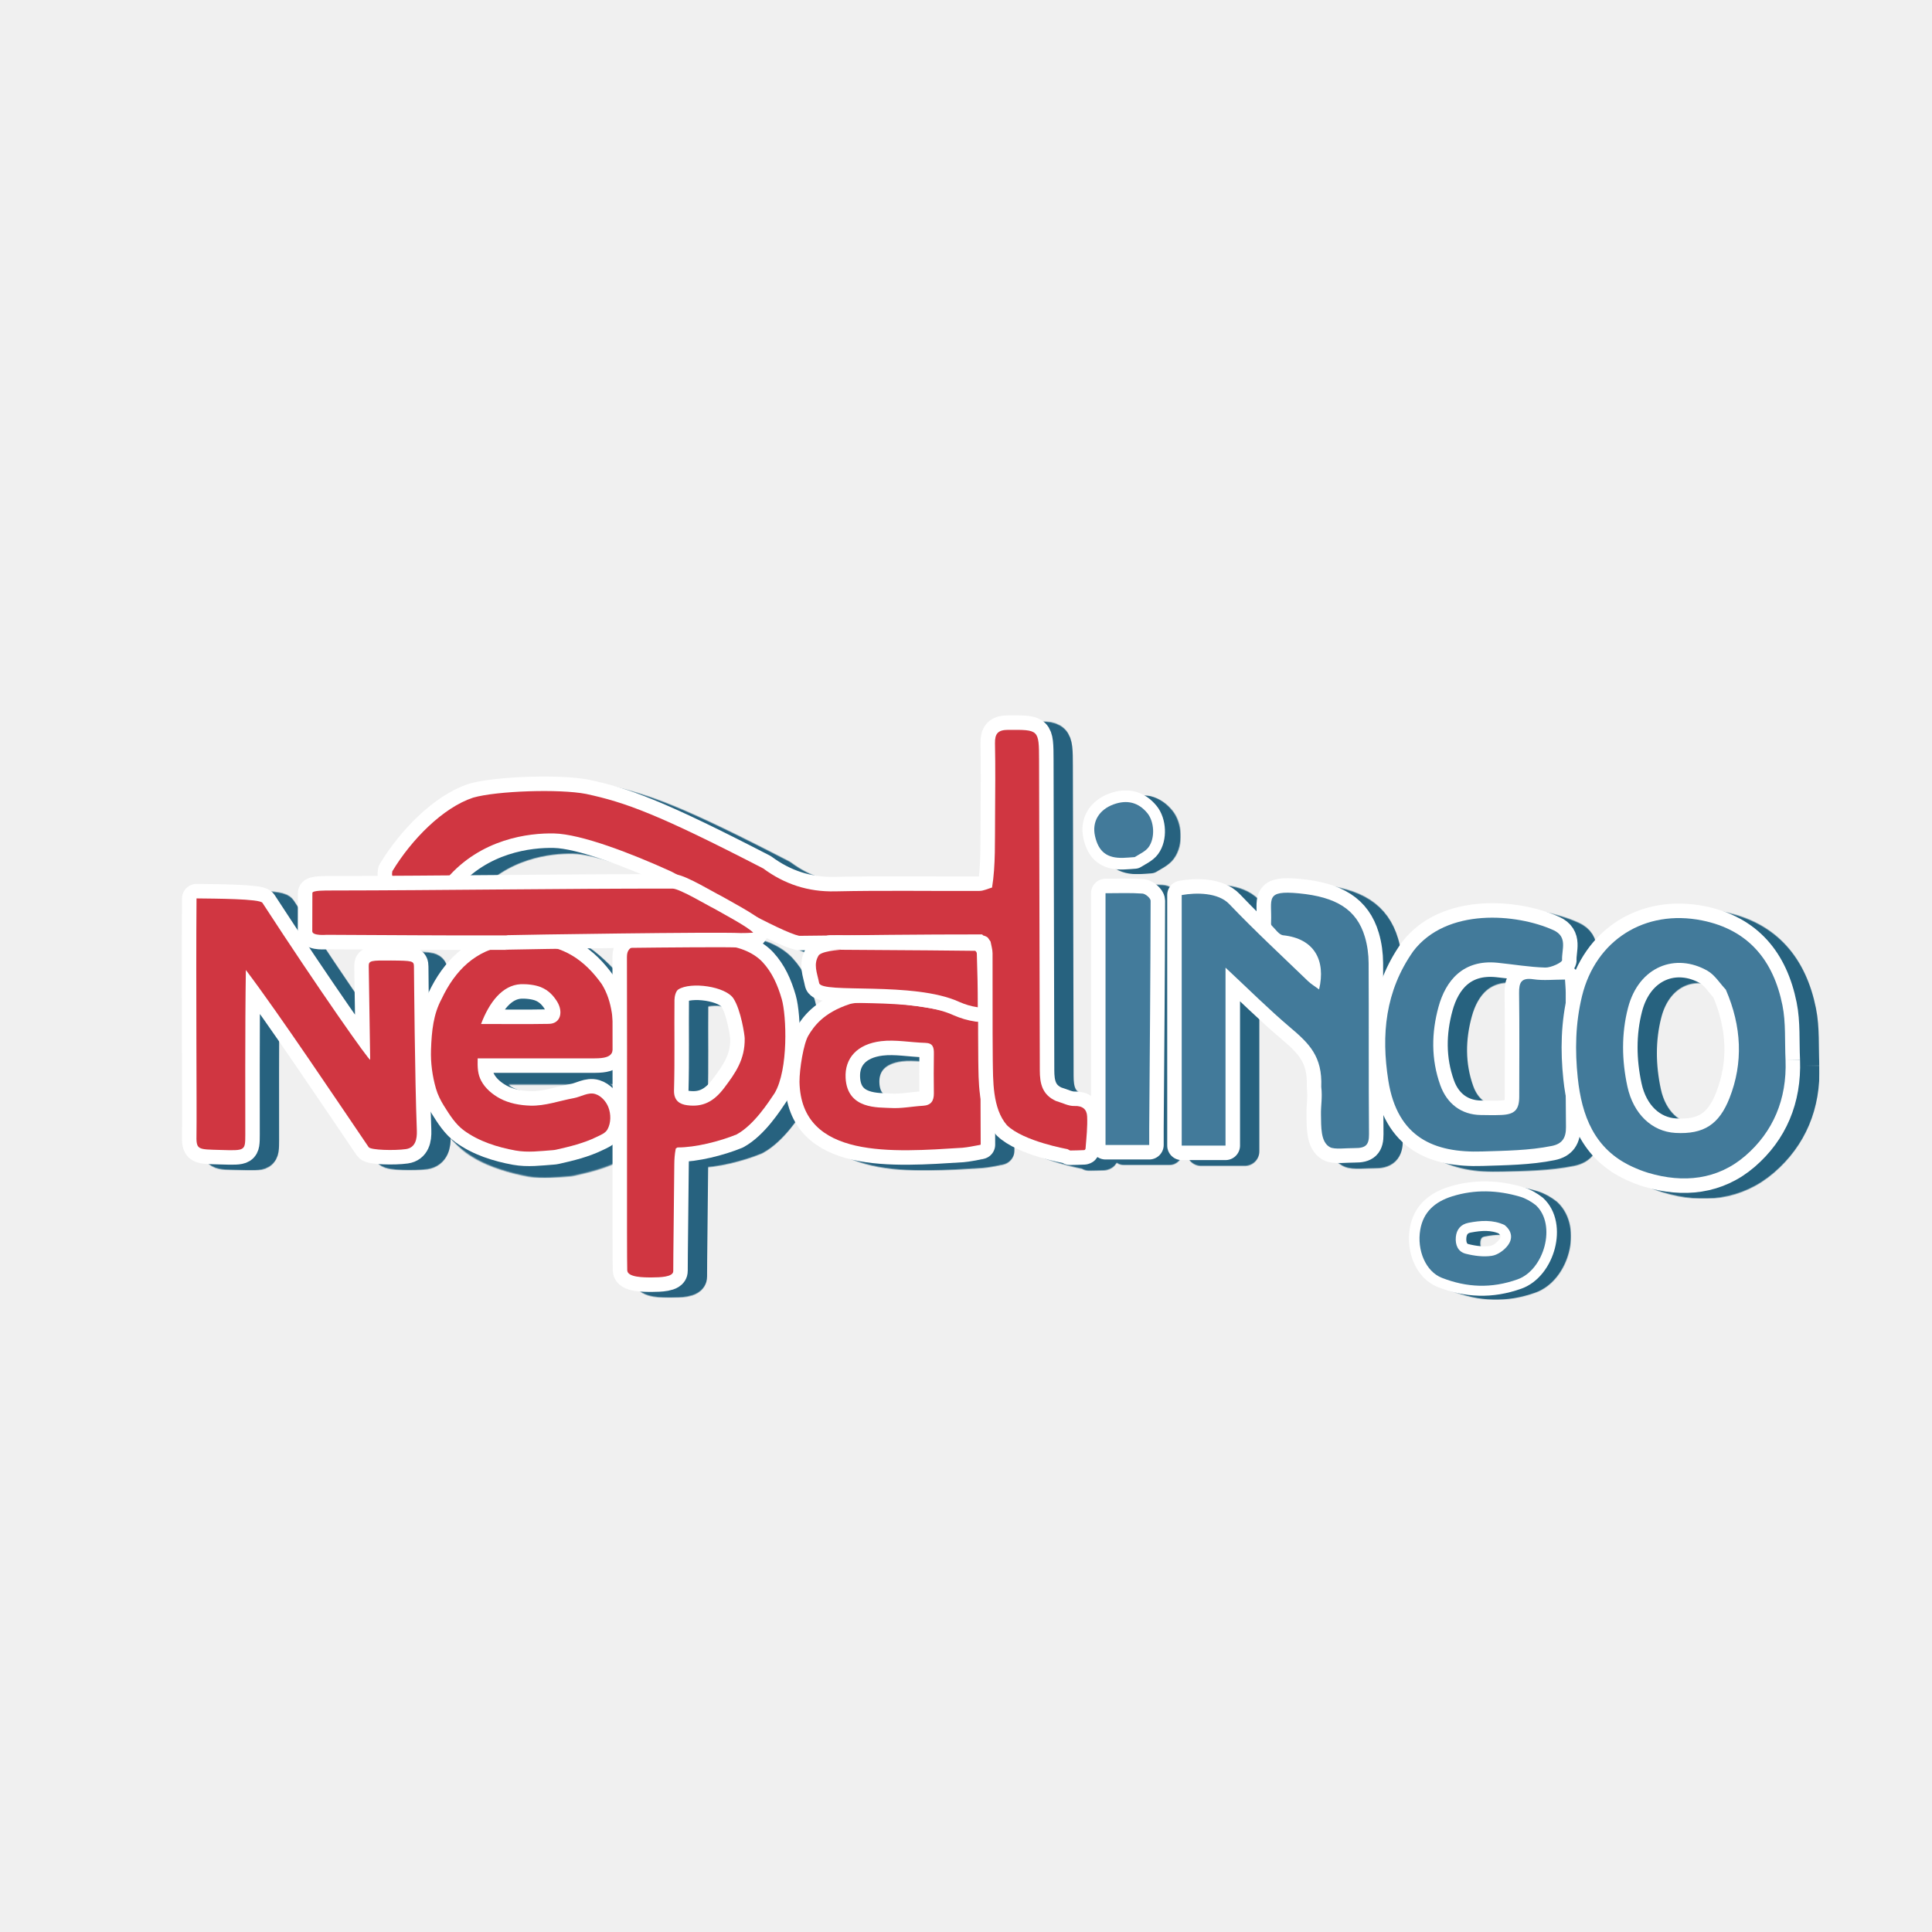
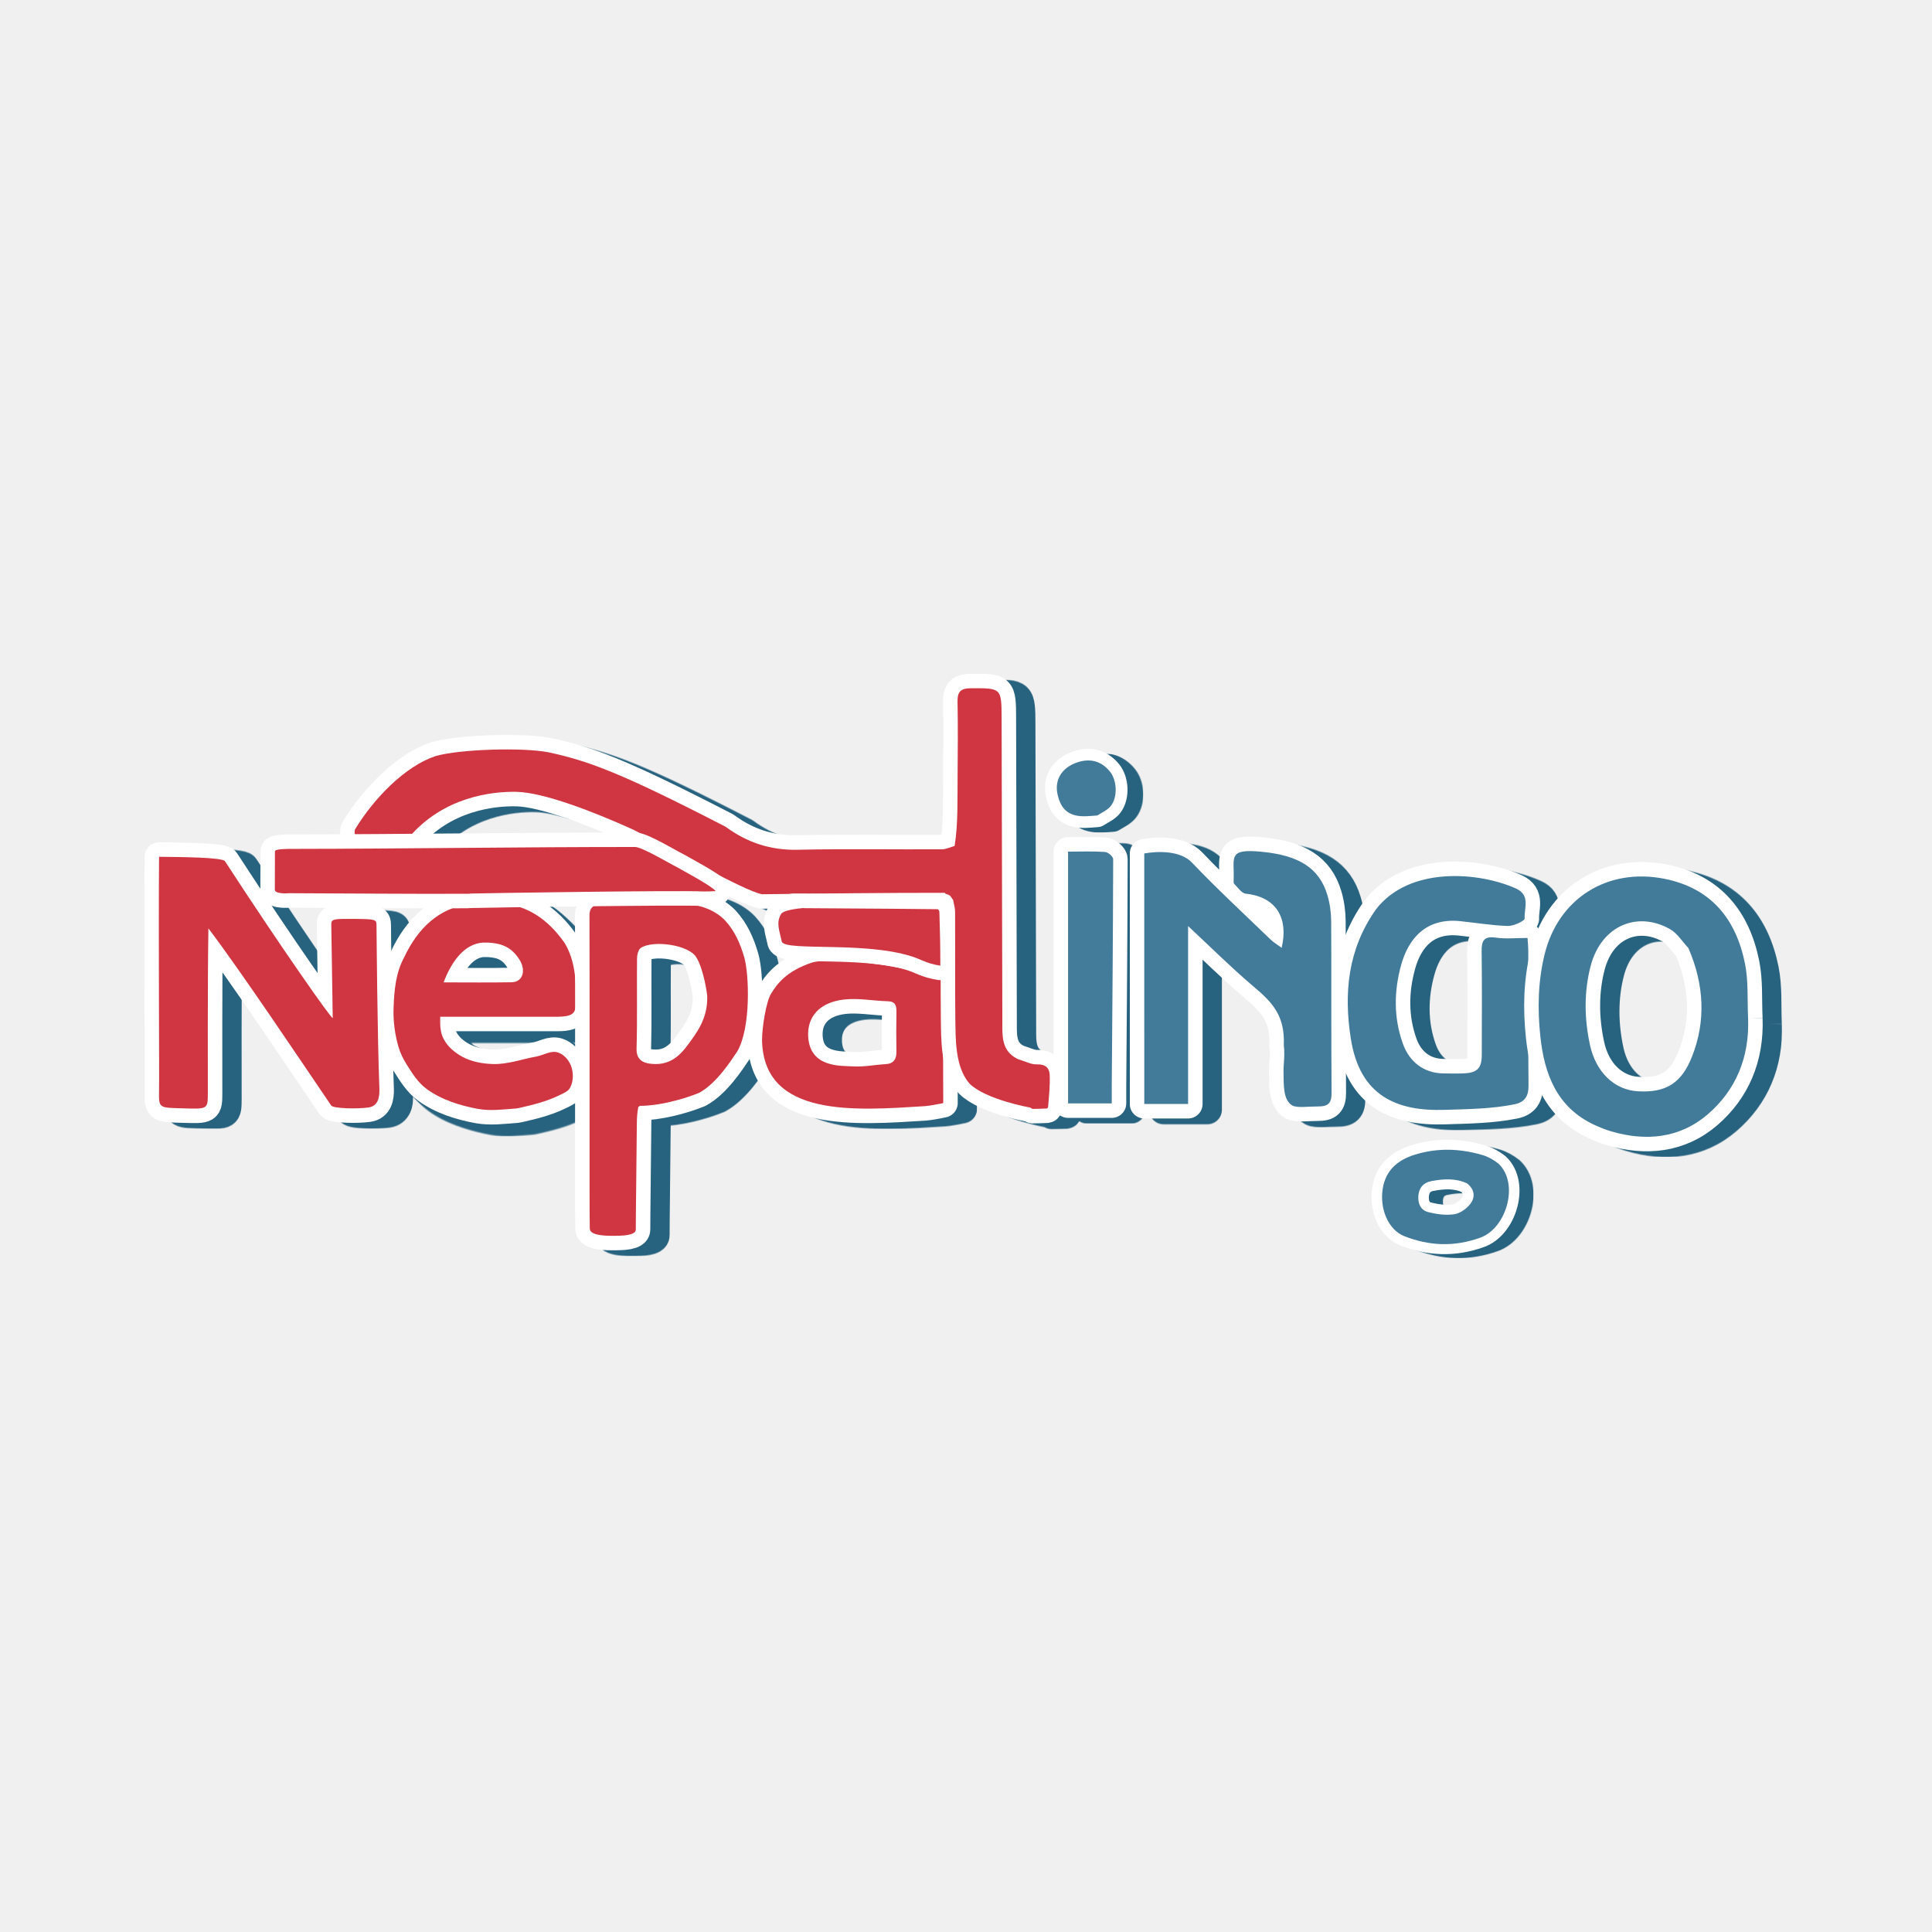
<svg xmlns="http://www.w3.org/2000/svg" width="200mm" height="200mm" viewBox="0 0 200 200" version="1.1" id="svg1">
  <defs id="defs1">
    <linearGradient id="swatch3">
      <stop style="stop-color:#000000;stop-opacity:1;" offset="0" id="stop3" />
    </linearGradient>
-     <filter style="color-interpolation-filters:sRGB;" id="filter94" x="-0.066" y="-0.058" width="1.219" height="1.138">
+     <filter style="color-interpolation-filters:sRGB" id="filter94" x="-0.066" y="-0.058" width="1.219" height="1.138">
      <feFlood result="flood" in="SourceGraphic" flood-opacity="1" flood-color="rgb(39,98,127)" id="feFlood93" />
      <feGaussianBlur result="blur" in="SourceGraphic" stdDeviation="0" id="feGaussianBlur93" />
      <feOffset result="offset" in="blur" dx="2" dy="0.6" id="feOffset93" />
      <feComposite result="comp1" operator="in" in="flood" in2="offset" id="feComposite93" />
      <feComposite result="comp2" operator="over" in="SourceGraphic" in2="comp1" id="feComposite94" />
    </filter>
-     <filter style="color-interpolation-filters:sRGB;" id="filter119" x="-0.08" y="-0.1" width="1.267" height="1.237">
+     <filter style="color-interpolation-filters:sRGB" id="filter119" x="-0.08" y="-0.1" width="1.267" height="1.237">
      <feFlood result="flood" in="SourceGraphic" flood-opacity="1" flood-color="rgb(39,98,127)" id="feFlood118" />
      <feGaussianBlur result="blur" in="SourceGraphic" stdDeviation="0" id="feGaussianBlur118" />
      <feOffset result="offset" in="blur" dx="2" dy="0.6" id="feOffset118" />
      <feComposite result="comp1" operator="in" in="flood" in2="offset" id="feComposite118" />
      <feComposite result="comp2" operator="over" in="SourceGraphic" in2="comp1" id="feComposite119" />
    </filter>
-     <filter style="color-interpolation-filters:sRGB;" id="filter121" x="-0.091" y="-0.044" width="1.305" height="1.105">
+     <filter style="color-interpolation-filters:sRGB" id="filter121" x="-0.091" y="-0.044" width="1.305" height="1.105">
      <feFlood result="flood" in="SourceGraphic" flood-opacity="1" flood-color="rgb(39,98,127)" id="feFlood119" />
      <feGaussianBlur result="blur" in="SourceGraphic" stdDeviation="0" id="feGaussianBlur119" />
      <feOffset result="offset" in="blur" dx="2" dy="0.6" id="feOffset119" />
      <feComposite result="comp1" operator="in" in="flood" in2="offset" id="feComposite120" />
      <feComposite result="comp2" operator="over" in="SourceGraphic" in2="comp1" id="feComposite121" />
    </filter>
-     <filter style="color-interpolation-filters:sRGB;" id="filter123" x="-0.079" y="-0.07" width="1.242" height="1.197">
+     <filter style="color-interpolation-filters:sRGB" id="filter123" x="-0.079" y="-0.07" width="1.242" height="1.197">
      <feFlood result="flood" in="SourceGraphic" flood-opacity="1" flood-color="rgb(39,98,127)" id="feFlood121" />
      <feGaussianBlur result="blur" in="SourceGraphic" stdDeviation="0" id="feGaussianBlur121" />
      <feOffset result="offset" in="blur" dx="2" dy="0.6" id="feOffset121" />
      <feComposite result="comp1" operator="in" in="flood" in2="offset" id="feComposite122" />
      <feComposite result="fbSourceGraphic" operator="over" in="SourceGraphic" in2="comp1" id="feComposite123" />
      <feColorMatrix result="fbSourceGraphicAlpha" in="fbSourceGraphic" values="0 0 0 -1 0 0 0 0 -1 0 0 0 0 -1 0 0 0 0 1 0" id="feColorMatrix303" />
      <feFlood id="feFlood303" result="flood" in="fbSourceGraphic" flood-opacity="1" flood-color="rgb(39,98,127)" />
      <feGaussianBlur id="feGaussianBlur303" result="blur" in="fbSourceGraphic" stdDeviation="0" />
      <feOffset id="feOffset303" result="offset" in="blur" dx="2" dy="2" />
      <feComposite id="feComposite303" result="comp1" operator="in" in="flood" in2="offset" />
      <feComposite id="feComposite304" result="fbSourceGraphic" operator="over" in="fbSourceGraphic" in2="comp1" />
      <feColorMatrix result="fbSourceGraphicAlpha" in="fbSourceGraphic" values="0 0 0 -1 0 0 0 0 -1 0 0 0 0 -1 0 0 0 0 1 0" id="feColorMatrix304" />
      <feFlood id="feFlood304" result="flood" in="fbSourceGraphic" flood-opacity="1" flood-color="rgb(39,98,127)" />
      <feGaussianBlur id="feGaussianBlur304" result="blur" in="fbSourceGraphic" stdDeviation="0" />
      <feOffset id="feOffset304" result="offset" in="blur" dx="2" dy="2" />
      <feComposite id="feComposite305" result="comp1" operator="in" in="flood" in2="offset" />
      <feComposite id="feComposite306" result="comp2" operator="over" in="fbSourceGraphic" in2="comp1" />
    </filter>
-     <filter style="color-interpolation-filters:sRGB;" id="filter125" x="-0.021" y="-0.034" width="1.07" height="1.083">
+     <filter style="color-interpolation-filters:sRGB" id="filter125" x="-0.021" y="-0.034" width="1.07" height="1.083">
      <feFlood result="flood" in="SourceGraphic" flood-opacity="1" flood-color="rgb(39,98,127)" id="feFlood123" />
      <feGaussianBlur result="blur" in="SourceGraphic" stdDeviation="0" id="feGaussianBlur123" />
      <feOffset result="offset" in="blur" dx="2" dy="0.6" id="feOffset123" />
      <feComposite result="comp1" operator="in" in="flood" in2="offset" id="feComposite124" />
      <feComposite result="comp2" operator="over" in="SourceGraphic" in2="comp1" id="feComposite125" />
    </filter>
-     <filter style="color-interpolation-filters:sRGB;" id="filter127" x="-0.321" y="-0.058" width="2.071" height="1.138">
+     <filter style="color-interpolation-filters:sRGB" id="filter127" x="-0.321" y="-0.058" width="2.071" height="1.138">
      <feFlood result="flood" in="SourceGraphic" flood-opacity="1" flood-color="rgb(39,98,127)" id="feFlood125" />
      <feGaussianBlur result="blur" in="SourceGraphic" stdDeviation="0" id="feGaussianBlur125" />
      <feOffset result="offset" in="blur" dx="2" dy="0.6" id="feOffset125" />
      <feComposite result="comp1" operator="in" in="flood" in2="offset" id="feComposite126" />
      <feComposite result="comp2" operator="over" in="SourceGraphic" in2="comp1" id="feComposite127" />
    </filter>
-     <filter style="color-interpolation-filters:sRGB;" id="filter129" x="-0.199" y="-0.202" width="1.667" height="1.494">
+     <filter style="color-interpolation-filters:sRGB" id="filter129" x="-0.199" y="-0.202" width="1.667" height="1.494">
      <feFlood result="flood" in="SourceGraphic" flood-opacity="1" flood-color="rgb(39,98,127)" id="feFlood127" />
      <feGaussianBlur result="blur" in="SourceGraphic" stdDeviation="0" id="feGaussianBlur127" />
      <feOffset result="offset" in="blur" dx="2" dy="0.6" id="feOffset127" />
      <feComposite result="comp1" operator="in" in="flood" in2="offset" id="feComposite128" />
      <feComposite result="comp2" operator="over" in="SourceGraphic" in2="comp1" id="feComposite129" />
    </filter>
-     <filter style="color-interpolation-filters:sRGB;" id="filter131" x="-0.077" y="-0.057" width="1.258" height="1.137">
+     <filter style="color-interpolation-filters:sRGB" id="filter131" x="-0.077" y="-0.057" width="1.258" height="1.137">
      <feFlood result="flood" in="SourceGraphic" flood-opacity="1" flood-color="rgb(39,98,127)" id="feFlood129" />
      <feGaussianBlur result="blur" in="SourceGraphic" stdDeviation="0" id="feGaussianBlur129" />
      <feOffset result="offset" in="blur" dx="2" dy="0.6" id="feOffset129" />
      <feComposite result="comp1" operator="in" in="flood" in2="offset" id="feComposite130" />
      <feComposite result="comp2" operator="over" in="SourceGraphic" in2="comp1" id="feComposite131" />
    </filter>
-     <filter style="color-interpolation-filters:sRGB;" id="filter133" x="-0.08" y="-0.062" width="1.267" height="1.149">
+     <filter style="color-interpolation-filters:sRGB" id="filter133" x="-0.08" y="-0.062" width="1.267" height="1.149">
      <feFlood result="flood" in="SourceGraphic" flood-opacity="1" flood-color="rgb(39,98,127)" id="feFlood131" />
      <feGaussianBlur result="blur" in="SourceGraphic" stdDeviation="0" id="feGaussianBlur131" />
      <feOffset result="offset" in="blur" dx="2" dy="0.6" id="feOffset131" />
      <feComposite result="comp1" operator="in" in="flood" in2="offset" id="feComposite132" />
      <feComposite result="comp2" operator="over" in="SourceGraphic" in2="comp1" id="feComposite133" />
    </filter>
-     <filter style="color-interpolation-filters:sRGB;" id="filter135" x="-0.069" y="-0.055" width="1.23" height="1.132">
+     <filter style="color-interpolation-filters:sRGB" id="filter135" x="-0.069" y="-0.055" width="1.23" height="1.132">
      <feFlood result="flood" in="SourceGraphic" flood-opacity="1" flood-color="rgb(39,98,127)" id="feFlood133" />
      <feGaussianBlur result="blur" in="SourceGraphic" stdDeviation="0" id="feGaussianBlur133" />
      <feOffset result="offset" in="blur" dx="2" dy="0.6" id="feOffset133" />
      <feComposite result="comp1" operator="in" in="flood" in2="offset" id="feComposite134" />
      <feComposite result="comp2" operator="over" in="SourceGraphic" in2="comp1" id="feComposite135" />
    </filter>
-     <filter style="color-interpolation-filters:sRGB;" id="filter137" x="-0.084" y="-0.105" width="1.278" height="1.253">
+     <filter style="color-interpolation-filters:sRGB" id="filter137" x="-0.084" y="-0.105" width="1.278" height="1.253">
      <feFlood result="flood" in="SourceGraphic" flood-opacity="1" flood-color="rgb(39,98,127)" id="feFlood135" />
      <feGaussianBlur result="blur" in="SourceGraphic" stdDeviation="0" id="feGaussianBlur135" />
      <feOffset result="offset" in="blur" dx="2" dy="0.6" id="feOffset135" />
      <feComposite result="comp1" operator="in" in="flood" in2="offset" id="feComposite136" />
      <feComposite result="comp2" operator="over" in="SourceGraphic" in2="comp1" id="feComposite137" />
    </filter>
  </defs>
  <g id="layer1">
-     <path fill="#d03641" opacity="1" stroke="none" d="m 38.172,100.005 c -0.009,-0.568 0.253,-0.591 2.332,-0.573 2.204,0.019 2.34,0.045 2.348,0.627 0.016,1.271 0.088,11.418 0.3,16.987 0.029,0.86 -0.139,1.766 -1.134,1.909 -1.157,0.166 -3.641,0.111 -3.855,-0.203 -2.917,-4.285 -9.309,-13.852 -12.711,-18.338 -0.096,5.916 -0.051,15.09 -0.059,17.046 -0.007,1.662 -0.002,1.661 -2.509,1.585 -2.479,-0.074 -2.581,0.034 -2.543,-1.703 0.041,-1.913 -0.068,-15.778 0.003,-24.339 1.885,0.026 6.547,0.032 6.823,0.458 5.779,8.894 11.159,16.533 11.154,16.234 z" id="path68" style="stroke:#ffffff;stroke-width:3;stroke-linecap:butt;stroke-linejoin:round;stroke-dasharray:none;stroke-opacity:1;paint-order:stroke markers fill;filter:url(#filter94)" />
-     <path fill="#d03641" opacity="1" stroke="none" d="m 226.607,251.169 c -0.684,3.377 0.348,6.046 -7.454,6.048 -13.162,0.004 -26.325,9.8e-4 -39.487,9.8e-4 h -6.374 c -0.083,3.713 0.013,6.182 1.404,8.81 1.564,2.955 4.357,5.291 7.301,6.875 3.597,1.936 7.842,2.696 11.925,2.82 5.742,0.174 11.331,-1.91 16.983,-2.941 2.802,-0.511 5.669,-2.447 8.391,-1.608 2.318,0.715 4.251,2.897 5.134,5.156 1.052,2.693 1.055,6.132 -0.334,8.668 -0.834,1.523 -2.718,2.21 -4.277,2.974 -4.99,2.447 -10.486,3.773 -15.909,4.992 -0.399,0.09 -0.807,0.139 -1.214,0.169 -4.859,0.36 -9.823,1.015 -14.616,0.142 -7.062,-1.286 -14.271,-3.564 -20.078,-7.784 -3.367,-2.447 -5.679,-6.152 -7.889,-9.68 -1.313,-2.097 -2.442,-4.354 -3.129,-6.731 -1.416,-4.899 -2.122,-10.077 -1.948,-15.173 0.259,-7.584 0.956,-13.972 4.119,-19.878 5.366,-11.376 13.371,-19.182 25.765,-21.049 3.298,-0.499 6.686,-0.61 10.003,-0.259 11.819,0.299 20.21,5.996 26.939,15.477 4.34,6.995 4.5,15.052 4.747,22.969 z m -36.544,-22.963 c -7.056,0.414 -12.2,6.966 -15.44,15.565 9.424,0 17.98,0.112 26.532,-0.044 4.732,-0.086 5.645,-4.844 3.203,-8.751 -1.335,-2.136 -3.205,-4.358 -6.388,-5.638 -2.205,-0.886 -5.442,-1.24 -7.907,-1.132 z" id="path70" transform="matrix(0.2645833,0,0,0.2645833,3.597321,41.50467)" style="stroke:#ffffff;stroke-width:11.339;stroke-linecap:butt;stroke-linejoin:round;stroke-dasharray:none;stroke-opacity:1;paint-order:stroke markers fill;filter:url(#filter123)" />
-     <path fill="#315b73" opacity="1" stroke="none" d="m 117.948,89.098 c -0.548,0.042 -0.985,0.079 -1.423,0.095 -2.104,0.08 -3.167,-0.787 -3.615,-2.8 -0.416,-1.867 0.528,-3.399 2.338,-4.077 1.723,-0.645 3.181,-0.265 4.301,1.12 0.877,1.084 1.019,3.203 0.145,4.398 -0.389,0.531 -1.081,0.84 -1.746,1.264 z" id="path345" style="fill:#427a9a;fill-opacity:1;stroke:#ffffff;stroke-width:3;stroke-linecap:butt;stroke-linejoin:round;stroke-dasharray:none;stroke-opacity:1;paint-order:stroke markers fill;filter:url(#filter129)" transform="matrix(0.8159442,0,0,0.8038554,21.22813,17.10439)" />
-     <path fill="#d03641" opacity="1" stroke="none" d="m 65.798,97.87 c 3.166,0.001 5.505,-0.131 8.888,-0.001 2,0.077 3.491,0.9 4.269,1.744 0.961,1.042 1.546,2.33 1.975,3.822 0.485,1.689 0.71,7.277 -0.745,9.733 -0.619,0.917 -2.119,3.282 -3.935,4.27 -1.735,0.711 -4.274,1.356 -6.112,1.345 0,0 -0.083,0.028 -0.185,0.121 -0.118,0.616 -0.146,1.14 -0.15,1.663 -0.03,3.805 -0.112,9.652 -0.108,11.019 0.002,0.626 -1.42,0.646 -2.178,0.652 -0.895,0.007 -2.551,-0.004 -2.584,-0.731 -0.057,-1.253 0.003,-21.7 -0.033,-32.455 -0.002,-0.75 0.366,-0.967 0.899,-1.183 m 11.292,9.624 c 7e-6,-0.309 -0.383,-2.925 -1.159,-4.125 -0.817,-1.264 -4.418,-1.763 -5.71,-0.942 -0.263,0.167 -0.396,0.711 -0.4,1.083 -0.031,3.121 0.039,6.244 -0.048,9.363 -0.03,1.094 0.622,1.447 1.369,1.543 1.603,0.206 2.739,-0.357 3.821,-1.79 1.165,-1.544 2.162,-2.941 2.127,-5.132 z" id="path69" style="stroke:#ffffff;stroke-width:3;stroke-linecap:butt;stroke-linejoin:round;stroke-dasharray:none;stroke-opacity:1;paint-order:stroke markers fill;filter:url(#filter121)" />
-     <path fill="#d03641" opacity="1" stroke="none" d="m 101.52,118.495 c 0,0 -0.028,0.001 -0.137,0.036 -0.654,0.12 -1.197,0.234 -1.745,0.284 -7.137,0.448 -16.711,1.243 -16.875,-6.815 -0.007,-1.311 0.415,-3.977 0.93,-4.819 0.519,-0.848 1.473,-2.338 4.324,-3.256 2.693,-0.633 10.61,0.573 13.416,1.748 0.069,4.092 0.079,8.693 0.087,12.822 z m -9.366,-3.798 c 1.132,0.077 2.264,-0.164 3.398,-0.229 0.834,-0.048 1.132,-0.511 1.121,-1.296 -0.018,-1.363 -0.02,-2.726 0.002,-4.089 0.01,-0.649 -0.086,-1.106 -0.898,-1.127 -1.523,-0.04 -3.07,-0.352 -4.562,-0.174 -2.501,0.299 -3.779,1.778 -3.678,3.799 0.166,3.313 3.454,3.037 4.617,3.117 z" id="path71" style="stroke:#ffffff;stroke-width:3;stroke-linecap:butt;stroke-linejoin:round;stroke-dasharray:none;stroke-opacity:1;paint-order:stroke markers fill;filter:url(#filter119)" />
-     <path fill="#d03641" opacity="1" stroke="none" d="m 109.325,113.976 c 0.693,0.206 1.304,0.539 1.902,0.516 0.858,-0.033 1.279,0.362 1.312,1.072 0.05,1.081 -0.069,2.17 -0.165,3.356 -0.049,0.1 -0.056,0.122 -0.157,0.14 -0.548,0.026 -0.996,0.033 -1.443,0.04 -0.041,-0.021 -0.082,-0.043 -0.27,-0.143 0,0 -4.551,-0.799 -6.264,-2.473 -1.527,-1.753 -1.428,-4.693 -1.469,-6.742 -0.036,-3.686 -0.006,-7.373 -0.022,-11.059 -0.002,-0.407 -0.136,-0.813 -0.209,-1.219 -0.069,-0.105 -0.139,-0.209 -0.296,-0.42 -0.221,-0.143 -0.353,-0.179 -0.485,-0.215 0,0 -5.3e-4,-0.022 -0.087,-0.099 -6.372,-0.003 -12.657,0.072 -18.943,0.147 -1.931,-0.416 -9.035,-4.484 -13.249,-6.662 -4.135,-1.881 -9.317,-3.875 -12.122,-3.937 -2.582,-0.057 -7.581,0.527 -11.14,4.709 0,0 -0.025,-10e-4 -0.148,0.023 -1.602,0.026 -3.08,0.013 -4.558,0.037 -0.616,0.01 -1.045,-0.1 -0.899,-0.855 1.976,-3.27 5.23,-6.58 8.355,-7.617 2.457,-0.71 8.969,-0.921 11.706,-0.387 4.094,0.881 7.473,2.105 18.329,7.711 2.213,1.629 4.638,2.436 7.441,2.375 4.978,-0.109 9.959,-0.021 14.939,-0.046 0.439,-0.002 0.876,-0.228 1.314,-0.349 0.377,-2.251 0.285,-4.981 0.312,-7.387 0.016,-2.512 0.042,-5.025 -0.008,-7.536 -0.02,-1.017 0.307,-1.398 1.362,-1.401 3.179,-0.011 3.191,-0.049 3.201,3.132 0.032,10.705 0.054,21.411 0.077,32.116 0.003,1.322 0.223,2.523 1.685,3.176 z" id="path67" style="stroke:#ffffff;stroke-width:3;stroke-linecap:butt;stroke-linejoin:round;stroke-dasharray:none;stroke-opacity:1;paint-order:stroke markers fill;filter:url(#filter125)" />
-     <path fill="#d03641" opacity="1" stroke="none" d="m 86.952,98.307 c -4.748,0 9.327,0.056 14,0.122 0,0 0.147,0.085 0.168,0.261 0.068,2.081 0.099,3.557 0.099,5.583 -0.734,-0.114 -1.248,-0.268 -1.933,-0.562 -4.71,-2.159 -14.262,-0.811 -14.488,-1.95 -0.219,-1.101 -0.633,-1.939 -0.032,-2.887 0.545,-0.538 2.928,-0.567 2.186,-0.567 z" id="path73" style="stroke:#ffffff;stroke-width:3;stroke-linecap:butt;stroke-linejoin:round;stroke-dasharray:none;stroke-opacity:1;paint-order:stroke markers fill" />
-     <path fill="#315b73" opacity="1" stroke="none" d="m 114.443,99.132 c -3e-5,-2.241 -3e-5,-4.35 -3e-5,-6.665 1.356,0 2.602,-0.053 3.828,0.036 0.323,0.023 0.841,0.483 0.841,0.742 -0.016,7.833 -0.086,15.665 -0.146,23.498 -0.004,0.522 -3.5e-4,1.044 -3.5e-4,1.786 h -4.522 c 0,-6.547 0,-12.905 -3e-5,-19.396 z" id="path344" style="stroke:#ffffff;stroke-width:3;stroke-linecap:butt;stroke-linejoin:round;stroke-dasharray:none;stroke-opacity:1;paint-order:stroke markers fill;filter:url(#filter127);fill:#437b9b;fill-opacity:1" />
-     <path fill="#315b73" opacity="1" stroke="none" d="m 122.33,111.35 c -4e-5,-6.298 -4e-5,-12.464 -4e-5,-18.694 1.494,-0.264 3.767,-0.277 4.921,0.932 2.619,2.745 5.413,5.332 8.148,7.972 0.321,0.31 0.72,0.545 1.154,0.867 0.708,-3.004 -0.482,-5.266 -3.719,-5.607 -0.435,-0.046 -0.816,-0.65 -1.199,-1.02 -0.075,-0.072 -0.057,-0.254 -0.052,-0.383 0.094,-2.359 -0.679,-3.28 2.895,-2.936 3.829,0.369 5.969,1.655 6.815,4.506 0.258,0.868 0.381,1.802 0.386,2.707 0.033,5.907 -0.009,11.815 0.04,17.722 0.009,1.103 -0.337,1.442 -1.467,1.433 -0.933,-0.007 -2.093,0.166 -2.574,-0.093 -0.993,-0.534 -0.903,-2.164 -0.931,-3.343 -0.023,-0.97 0.163,-1.75 0.03,-2.904 0.129,-3.139 -1.242,-4.477 -3.201,-6.135 -2.259,-1.911 -4.352,-4.007 -6.709,-6.202 v 18.42 h -4.536 c 0,-2.507 0,-4.809 -3e-5,-7.242 z" id="path327" style="stroke:#ffffff;stroke-width:3;stroke-linecap:butt;stroke-linejoin:round;stroke-dasharray:none;stroke-opacity:1;paint-order:stroke markers fill;filter:url(#filter131);fill:#427a9a;fill-opacity:1" />
-     <path fill="#315b73" opacity="1" stroke="none" d="m 146.293,98.477 c 3.454,-4.54 10.712,-3.906 14.504,-2.195 1.546,0.697 0.845,2.048 0.91,3.113 0.014,0.235 -1.136,0.784 -1.738,0.767 -1.651,-0.047 -3.294,-0.33 -4.943,-0.498 -3.576,-0.364 -5.37,1.864 -6.111,4.563 -0.732,2.666 -0.782,5.419 0.183,8.111 0.687,1.917 2.178,3.061 4.195,3.089 0.705,0.01 1.412,0.026 2.116,-0.004 1.397,-0.059 1.86,-0.539 1.862,-1.913 0.005,-3.571 0.031,-7.143 -0.015,-10.713 -0.014,-1.108 0.233,-1.609 1.483,-1.424 1.029,0.152 2.098,0.031 3.269,0.031 0.03,0.523 0.075,0.946 0.075,1.37 0.005,4.629 -0.028,9.259 0.026,13.887 0.013,1.123 -0.382,1.744 -1.451,1.963 -2.336,0.478 -4.887,0.501 -7.236,0.576 -4.918,0.158 -8.767,-1.406 -9.704,-7.348 -0.743,-4.716 -0.327,-9.248 2.576,-13.374 z" id="path328" style="stroke:#ffffff;stroke-width:3;stroke-linecap:butt;stroke-linejoin:round;stroke-dasharray:none;stroke-opacity:1;paint-order:stroke markers fill;filter:url(#filter133);fill:#427a9a;fill-opacity:1" />
-     <path fill="#315b73" opacity="1" stroke="none" d="m 184.839,109.755 c 0.147,4.04 -1.284,7.415 -4.177,9.906 -2.871,2.471 -6.398,2.835 -10.031,1.753 -0.578,-0.172 -1.144,-0.401 -1.692,-0.654 -3.913,-1.808 -5.201,-5.294 -5.61,-9.187 -0.296,-2.816 -0.247,-5.639 0.442,-8.462 1.415,-5.795 6.508,-9.016 12.429,-7.827 4.831,0.97 7.389,4.179 8.316,8.774 0.365,1.807 0.23,3.716 0.323,5.698 m -6.182,-7.309 c -0.624,-0.66 -1.136,-1.515 -1.89,-1.948 -3.294,-1.891 -7.118,-0.473 -8.236,3.834 -0.691,2.663 -0.649,5.432 -0.064,8.138 0.616,2.846 2.544,4.673 4.974,4.808 2.952,0.165 4.528,-0.892 5.598,-3.608 1.433,-3.637 1.267,-7.416 -0.382,-11.224 z" id="path326" style="stroke:#ffffff;stroke-width:3;stroke-linecap:butt;stroke-linejoin:round;stroke-dasharray:none;stroke-opacity:1;paint-order:stroke markers fill;filter:url(#filter135);fill:#427a9a;fill-opacity:1" />
-     <path fill="#315b73" opacity="1" stroke="none" d="m 158.164,134.248 c -3.725,1.405 -7.232,1.231 -10.764,-0.228 -2.287,-0.945 -3.565,-4.14 -3.066,-7.222 0.429,-2.649 2.067,-4.203 4.539,-5.017 3.228,-1.064 6.457,-0.937 9.654,0.061 0.765,0.239 1.545,0.705 2.227,1.271 2.993,2.937 1.187,9.711 -2.589,11.135 z m -1.86,-8.162 c -1.658,-0.813 -3.393,-0.681 -5.112,-0.33 -1.102,0.225 -1.708,1.004 -1.804,2.141 -0.098,1.157 0.276,2.204 1.41,2.508 1.191,0.319 2.516,0.505 3.711,0.311 0.84,-0.136 1.769,-0.858 2.283,-1.585 0.646,-0.913 0.665,-2.068 -0.488,-3.045 z" id="path329" style="fill:#427a9a;fill-opacity:1;stroke:#ffffff;stroke-width:3;stroke-linecap:butt;stroke-linejoin:round;stroke-dasharray:none;stroke-opacity:1;paint-order:stroke markers fill;filter:url(#filter137)" transform="matrix(0.7286145,0,0,0.689329,41.86126,39.89541)" />
-     <path fill="#d03641" opacity="1" stroke="none" d="m 77.971,96.552 c -0.541,0.032 -0.801,0.038 -1.28,0.039 -2.641,-0.133 -22.742,0.174 -24.125,0.217 0,0 -0.024,-0.002 -0.148,0.022 -6.805,0.026 -11.936,-0.037 -18.618,-0.059 0,0 -1.445,0.129 -1.473,-0.356 l 0.01,-3.972 c -0.007,-0.278 1.366,-0.258 1.942,-0.259 11.504,-0.013 23.701,-0.202 35.343,-0.197 0.73,3.16e-4 3.643,1.756 4.268,2.053 0.798,0.458 3.591,1.937 4.08,2.512 z" id="path72" style="stroke:#ffffff;stroke-width:3;stroke-linecap:butt;stroke-linejoin:round;stroke-dasharray:none;stroke-opacity:1;paint-order:stroke markers fill" />
+     <path fill="#d03641" opacity="1" stroke="none" d="m 34.295,95.697 c -0.009,-0.568 0.253,-0.591 2.332,-0.573 2.204,0.019 2.34,0.045 2.348,0.627 0.016,1.271 0.088,11.418 0.3,16.987 0.029,0.86 -0.139,1.766 -1.134,1.909 -1.157,0.166 -3.641,0.111 -3.855,-0.203 -2.917,-4.285 -9.309,-13.852 -12.711,-18.338 -0.096,5.916 -0.051,15.09 -0.059,17.046 -0.007,1.662 -0.002,1.661 -2.509,1.585 -2.479,-0.074 -2.581,0.034 -2.543,-1.703 0.041,-1.913 -0.068,-15.778 0.003,-24.339 1.885,0.026 6.547,0.032 6.823,0.458 5.779,8.894 11.159,16.533 11.154,16.234 z" id="path68" style="stroke:#ffffff;stroke-width:3;stroke-linecap:butt;stroke-linejoin:round;stroke-dasharray:none;stroke-opacity:1;paint-order:stroke markers fill;filter:url(#filter94)" />
+     <path fill="#d03641" opacity="1" stroke="none" d="m 226.607,251.169 c -0.684,3.377 0.348,6.046 -7.454,6.048 -13.162,0.004 -26.325,9.8e-4 -39.487,9.8e-4 h -6.374 c -0.083,3.713 0.013,6.182 1.404,8.81 1.564,2.955 4.357,5.291 7.301,6.875 3.597,1.936 7.842,2.696 11.925,2.82 5.742,0.174 11.331,-1.91 16.983,-2.941 2.802,-0.511 5.669,-2.447 8.391,-1.608 2.318,0.715 4.251,2.897 5.134,5.156 1.052,2.693 1.055,6.132 -0.334,8.668 -0.834,1.523 -2.718,2.21 -4.277,2.974 -4.99,2.447 -10.486,3.773 -15.909,4.992 -0.399,0.09 -0.807,0.139 -1.214,0.169 -4.859,0.36 -9.823,1.015 -14.616,0.142 -7.062,-1.286 -14.271,-3.564 -20.078,-7.784 -3.367,-2.447 -5.679,-6.152 -7.889,-9.68 -1.313,-2.097 -2.442,-4.354 -3.129,-6.731 -1.416,-4.899 -2.122,-10.077 -1.948,-15.173 0.259,-7.584 0.956,-13.972 4.119,-19.878 5.366,-11.376 13.371,-19.182 25.765,-21.049 3.298,-0.499 6.686,-0.61 10.003,-0.259 11.819,0.299 20.21,5.996 26.939,15.477 4.34,6.995 4.5,15.052 4.747,22.969 z m -36.544,-22.963 c -7.056,0.414 -12.2,6.966 -15.44,15.565 9.424,0 17.98,0.112 26.532,-0.044 4.732,-0.086 5.645,-4.844 3.203,-8.751 -1.335,-2.136 -3.205,-4.358 -6.388,-5.638 -2.205,-0.886 -5.442,-1.24 -7.907,-1.132 z" id="path70" transform="matrix(0.2645833,0,0,0.2645833,-0.2793524,37.19725)" style="stroke:#ffffff;stroke-width:11.339;stroke-linecap:butt;stroke-linejoin:round;stroke-dasharray:none;stroke-opacity:1;paint-order:stroke markers fill;filter:url(#filter123)" />
+     <path fill="#315b73" opacity="1" stroke="none" d="m 117.948,89.098 c -0.548,0.042 -0.985,0.079 -1.423,0.095 -2.104,0.08 -3.167,-0.787 -3.615,-2.8 -0.416,-1.867 0.528,-3.399 2.338,-4.077 1.723,-0.645 3.181,-0.265 4.301,1.12 0.877,1.084 1.019,3.203 0.145,4.398 -0.389,0.531 -1.081,0.84 -1.746,1.264 z" id="path345" style="fill:#427a9a;fill-opacity:1;stroke:#ffffff;stroke-width:3;stroke-linecap:butt;stroke-linejoin:round;stroke-dasharray:none;stroke-opacity:1;paint-order:stroke markers fill;filter:url(#filter129)" transform="matrix(0.8159442,0,0,0.8038554,17.35146,12.79697)" />
+     <path fill="#d03641" opacity="1" stroke="none" d="m 61.921,93.563 c 3.166,10e-4 5.505,-0.131 8.888,-0.001 2,0.077 3.491,0.9 4.269,1.744 0.961,1.042 1.546,2.33 1.975,3.822 0.485,1.689 0.71,7.277 -0.745,9.733 -0.619,0.917 -2.119,3.282 -3.935,4.27 -1.735,0.711 -4.274,1.356 -6.112,1.345 0,0 -0.083,0.028 -0.185,0.121 -0.118,0.616 -0.146,1.14 -0.15,1.663 -0.03,3.805 -0.112,9.652 -0.108,11.019 0.002,0.626 -1.42,0.646 -2.178,0.652 -0.895,0.007 -2.551,-0.004 -2.584,-0.731 -0.057,-1.253 0.003,-21.7 -0.033,-32.455 -0.002,-0.75 0.366,-0.967 0.899,-1.183 m 11.292,9.624 c 7e-6,-0.309 -0.383,-2.925 -1.159,-4.125 -0.817,-1.264 -4.418,-1.763 -5.71,-0.942 -0.263,0.167 -0.396,0.711 -0.4,1.083 -0.031,3.121 0.039,6.244 -0.048,9.363 -0.03,1.094 0.622,1.447 1.369,1.543 1.603,0.206 2.739,-0.357 3.821,-1.79 1.165,-1.544 2.162,-2.941 2.127,-5.132 z" id="path69" style="stroke:#ffffff;stroke-width:3;stroke-linecap:butt;stroke-linejoin:round;stroke-dasharray:none;stroke-opacity:1;paint-order:stroke markers fill;filter:url(#filter121)" />
+     <path fill="#d03641" opacity="1" stroke="none" d="m 97.644,114.187 c 0,0 -0.028,10e-4 -0.137,0.036 -0.654,0.12 -1.197,0.234 -1.745,0.284 -7.137,0.448 -16.711,1.243 -16.875,-6.815 -0.007,-1.311 0.415,-3.977 0.93,-4.819 0.519,-0.848 1.473,-2.338 4.324,-3.256 2.693,-0.633 10.61,0.573 13.416,1.748 0.069,4.092 0.079,8.693 0.087,12.822 z m -9.366,-3.798 c 1.132,0.077 2.264,-0.164 3.398,-0.229 0.834,-0.048 1.132,-0.511 1.121,-1.296 -0.018,-1.363 -0.02,-2.726 0.002,-4.089 0.01,-0.649 -0.086,-1.106 -0.898,-1.127 -1.523,-0.04 -3.07,-0.352 -4.562,-0.174 -2.501,0.299 -3.779,1.778 -3.678,3.799 0.166,3.313 3.454,3.037 4.617,3.117 z" id="path71" style="stroke:#ffffff;stroke-width:3;stroke-linecap:butt;stroke-linejoin:round;stroke-dasharray:none;stroke-opacity:1;paint-order:stroke markers fill;filter:url(#filter119)" />
+     <path fill="#d03641" opacity="1" stroke="none" d="m 105.448,109.669 c 0.693,0.206 1.304,0.539 1.902,0.516 0.858,-0.033 1.279,0.362 1.312,1.072 0.05,1.081 -0.069,2.17 -0.165,3.356 -0.049,0.1 -0.056,0.122 -0.157,0.14 -0.548,0.026 -0.996,0.033 -1.443,0.04 -0.041,-0.021 -0.082,-0.043 -0.27,-0.143 0,0 -4.551,-0.799 -6.264,-2.473 -1.527,-1.753 -1.428,-4.693 -1.469,-6.742 -0.036,-3.686 -0.006,-7.373 -0.022,-11.059 -0.002,-0.407 -0.136,-0.813 -0.209,-1.219 -0.069,-0.105 -0.139,-0.209 -0.296,-0.42 -0.221,-0.143 -0.353,-0.179 -0.485,-0.215 0,0 -5.3e-4,-0.022 -0.087,-0.099 -6.372,-0.003 -12.657,0.072 -18.943,0.147 -1.931,-0.416 -9.035,-4.484 -13.249,-6.662 -4.135,-1.881 -9.317,-3.875 -12.122,-3.937 -2.582,-0.057 -7.581,0.527 -11.14,4.709 0,0 -0.025,-0.001 -0.148,0.023 -1.602,0.026 -3.08,0.013 -4.558,0.037 -0.616,0.01 -1.045,-0.1 -0.899,-0.855 1.976,-3.27 5.23,-6.58 8.355,-7.617 2.457,-0.71 8.969,-0.921 11.706,-0.387 4.094,0.881 7.473,2.105 18.329,7.711 2.213,1.629 4.638,2.436 7.441,2.375 4.978,-0.109 9.959,-0.021 14.939,-0.046 0.439,-0.002 0.876,-0.228 1.314,-0.349 0.377,-2.251 0.285,-4.981 0.312,-7.387 0.016,-2.512 0.042,-5.025 -0.008,-7.536 -0.02,-1.017 0.307,-1.398 1.362,-1.401 3.179,-0.011 3.191,-0.049 3.201,3.132 0.032,10.705 0.054,21.411 0.077,32.116 0.003,1.322 0.223,2.523 1.685,3.176 z" id="path67" style="stroke:#ffffff;stroke-width:3;stroke-linecap:butt;stroke-linejoin:round;stroke-dasharray:none;stroke-opacity:1;paint-order:stroke markers fill;filter:url(#filter125)" />
+     <path fill="#d03641" opacity="1" stroke="none" d="m 83.076,93.999 c -4.748,0 9.327,0.056 14,0.122 0,0 0.147,0.085 0.168,0.261 0.068,2.081 0.099,3.557 0.099,5.583 -0.734,-0.114 -1.248,-0.268 -1.933,-0.562 -4.71,-2.159 -14.262,-0.811 -14.488,-1.95 -0.219,-1.101 -0.633,-1.939 -0.032,-2.887 0.545,-0.538 2.928,-0.567 2.186,-0.567 z" id="path73" style="stroke:#ffffff;stroke-width:3;stroke-linecap:butt;stroke-linejoin:round;stroke-dasharray:none;stroke-opacity:1;paint-order:stroke markers fill" />
+     <path fill="#315b73" opacity="1" stroke="none" d="m 110.566,94.825 c -3e-5,-2.241 -3e-5,-4.35 -3e-5,-6.665 1.356,0 2.602,-0.053 3.828,0.036 0.323,0.023 0.841,0.483 0.841,0.742 -0.016,7.833 -0.086,15.665 -0.146,23.498 -0.004,0.522 -3.5e-4,1.044 -3.5e-4,1.786 h -4.522 c 0,-6.547 0,-12.905 -3e-5,-19.396 z" id="path344" style="fill:#437b9b;fill-opacity:1;stroke:#ffffff;stroke-width:3;stroke-linecap:butt;stroke-linejoin:round;stroke-dasharray:none;stroke-opacity:1;paint-order:stroke markers fill;filter:url(#filter127)" />
+     <path fill="#315b73" opacity="1" stroke="none" d="m 118.454,107.043 c -4e-5,-6.298 -4e-5,-12.464 -4e-5,-18.694 1.494,-0.264 3.767,-0.277 4.921,0.932 2.619,2.745 5.413,5.332 8.148,7.972 0.321,0.31 0.72,0.545 1.154,0.867 0.708,-3.004 -0.482,-5.266 -3.719,-5.607 -0.435,-0.046 -0.816,-0.65 -1.199,-1.02 -0.075,-0.072 -0.057,-0.254 -0.052,-0.383 0.094,-2.359 -0.679,-3.28 2.895,-2.936 3.829,0.369 5.969,1.655 6.815,4.506 0.258,0.868 0.381,1.802 0.386,2.707 0.033,5.907 -0.009,11.815 0.04,17.722 0.009,1.103 -0.337,1.442 -1.467,1.433 -0.933,-0.007 -2.093,0.166 -2.574,-0.093 -0.993,-0.534 -0.903,-2.164 -0.931,-3.343 -0.023,-0.97 0.163,-1.75 0.03,-2.904 0.129,-3.139 -1.242,-4.477 -3.201,-6.135 -2.259,-1.911 -4.352,-4.007 -6.709,-6.202 V 114.285 h -4.536 c 0,-2.507 0,-4.809 -3e-5,-7.242 z" id="path327" style="fill:#427a9a;fill-opacity:1;stroke:#ffffff;stroke-width:3;stroke-linecap:butt;stroke-linejoin:round;stroke-dasharray:none;stroke-opacity:1;paint-order:stroke markers fill;filter:url(#filter131)" />
+     <path fill="#315b73" opacity="1" stroke="none" d="m 142.416,94.169 c 3.454,-4.54 10.712,-3.906 14.504,-2.195 1.546,0.697 0.845,2.048 0.91,3.113 0.014,0.235 -1.136,0.784 -1.738,0.767 -1.651,-0.047 -3.294,-0.33 -4.943,-0.498 -3.576,-0.364 -5.37,1.864 -6.111,4.563 -0.732,2.666 -0.782,5.419 0.183,8.111 0.687,1.917 2.178,3.061 4.195,3.089 0.705,0.01 1.412,0.026 2.116,-0.004 1.397,-0.059 1.86,-0.539 1.862,-1.913 0.005,-3.571 0.031,-7.143 -0.015,-10.713 -0.014,-1.108 0.233,-1.609 1.483,-1.424 1.029,0.152 2.098,0.031 3.269,0.031 0.03,0.523 0.075,0.946 0.075,1.37 0.005,4.629 -0.028,9.259 0.026,13.887 0.013,1.123 -0.382,1.744 -1.451,1.963 -2.336,0.478 -4.887,0.501 -7.236,0.576 -4.918,0.158 -8.767,-1.406 -9.704,-7.348 -0.743,-4.716 -0.327,-9.248 2.576,-13.374 z" id="path328" style="fill:#427a9a;fill-opacity:1;stroke:#ffffff;stroke-width:3;stroke-linecap:butt;stroke-linejoin:round;stroke-dasharray:none;stroke-opacity:1;paint-order:stroke markers fill;filter:url(#filter133)" />
+     <path fill="#315b73" opacity="1" stroke="none" d="m 180.963,105.448 c 0.147,4.04 -1.284,7.415 -4.177,9.906 -2.871,2.471 -6.398,2.835 -10.031,1.753 -0.578,-0.172 -1.144,-0.401 -1.692,-0.654 -3.913,-1.808 -5.201,-5.294 -5.61,-9.187 -0.296,-2.816 -0.247,-5.639 0.442,-8.462 1.415,-5.795 6.508,-9.016 12.429,-7.827 4.831,0.97 7.389,4.179 8.316,8.774 0.365,1.807 0.23,3.716 0.323,5.698 m -6.182,-7.309 c -0.624,-0.66 -1.136,-1.515 -1.89,-1.948 -3.294,-1.891 -7.118,-0.473 -8.236,3.834 -0.691,2.663 -0.649,5.432 -0.064,8.138 0.616,2.846 2.544,4.673 4.974,4.808 2.952,0.165 4.528,-0.892 5.598,-3.608 1.433,-3.637 1.267,-7.416 -0.382,-11.224 z" id="path326" style="fill:#427a9a;fill-opacity:1;stroke:#ffffff;stroke-width:3;stroke-linecap:butt;stroke-linejoin:round;stroke-dasharray:none;stroke-opacity:1;paint-order:stroke markers fill;filter:url(#filter135)" />
+     <path fill="#315b73" opacity="1" stroke="none" d="m 158.164,134.248 c -3.725,1.405 -7.232,1.231 -10.764,-0.228 -2.287,-0.945 -3.565,-4.14 -3.066,-7.222 0.429,-2.649 2.067,-4.203 4.539,-5.017 3.228,-1.064 6.457,-0.937 9.654,0.061 0.765,0.239 1.545,0.705 2.227,1.271 2.993,2.937 1.187,9.711 -2.589,11.135 z m -1.86,-8.162 c -1.658,-0.813 -3.393,-0.681 -5.112,-0.33 -1.102,0.225 -1.708,1.004 -1.804,2.141 -0.098,1.157 0.276,2.204 1.41,2.508 1.191,0.319 2.516,0.505 3.711,0.311 0.84,-0.136 1.769,-0.858 2.283,-1.585 0.646,-0.913 0.665,-2.068 -0.488,-3.045 z" id="path329" style="fill:#427a9a;fill-opacity:1;stroke:#ffffff;stroke-width:3;stroke-linecap:butt;stroke-linejoin:round;stroke-dasharray:none;stroke-opacity:1;paint-order:stroke markers fill;filter:url(#filter137)" transform="matrix(0.7286145,0,0,0.689329,37.98459,35.588)" />
+     <path fill="#d03641" opacity="1" stroke="none" d="m 74.095,92.245 c -0.541,0.032 -0.801,0.038 -1.28,0.039 -2.641,-0.133 -22.742,0.174 -24.125,0.217 0,0 -0.024,-0.002 -0.148,0.022 -6.805,0.026 -11.936,-0.037 -18.618,-0.059 0,0 -1.445,0.129 -1.473,-0.356 l 0.01,-3.972 c -0.007,-0.278 1.366,-0.258 1.942,-0.259 11.504,-0.013 23.701,-0.202 35.343,-0.197 0.73,3.16e-4 3.643,1.756 4.268,2.053 0.798,0.458 3.591,1.937 4.08,2.512 z" id="path72" style="stroke:#ffffff;stroke-width:3;stroke-linecap:butt;stroke-linejoin:round;stroke-dasharray:none;stroke-opacity:1;paint-order:stroke markers fill" />
  </g>
</svg>
